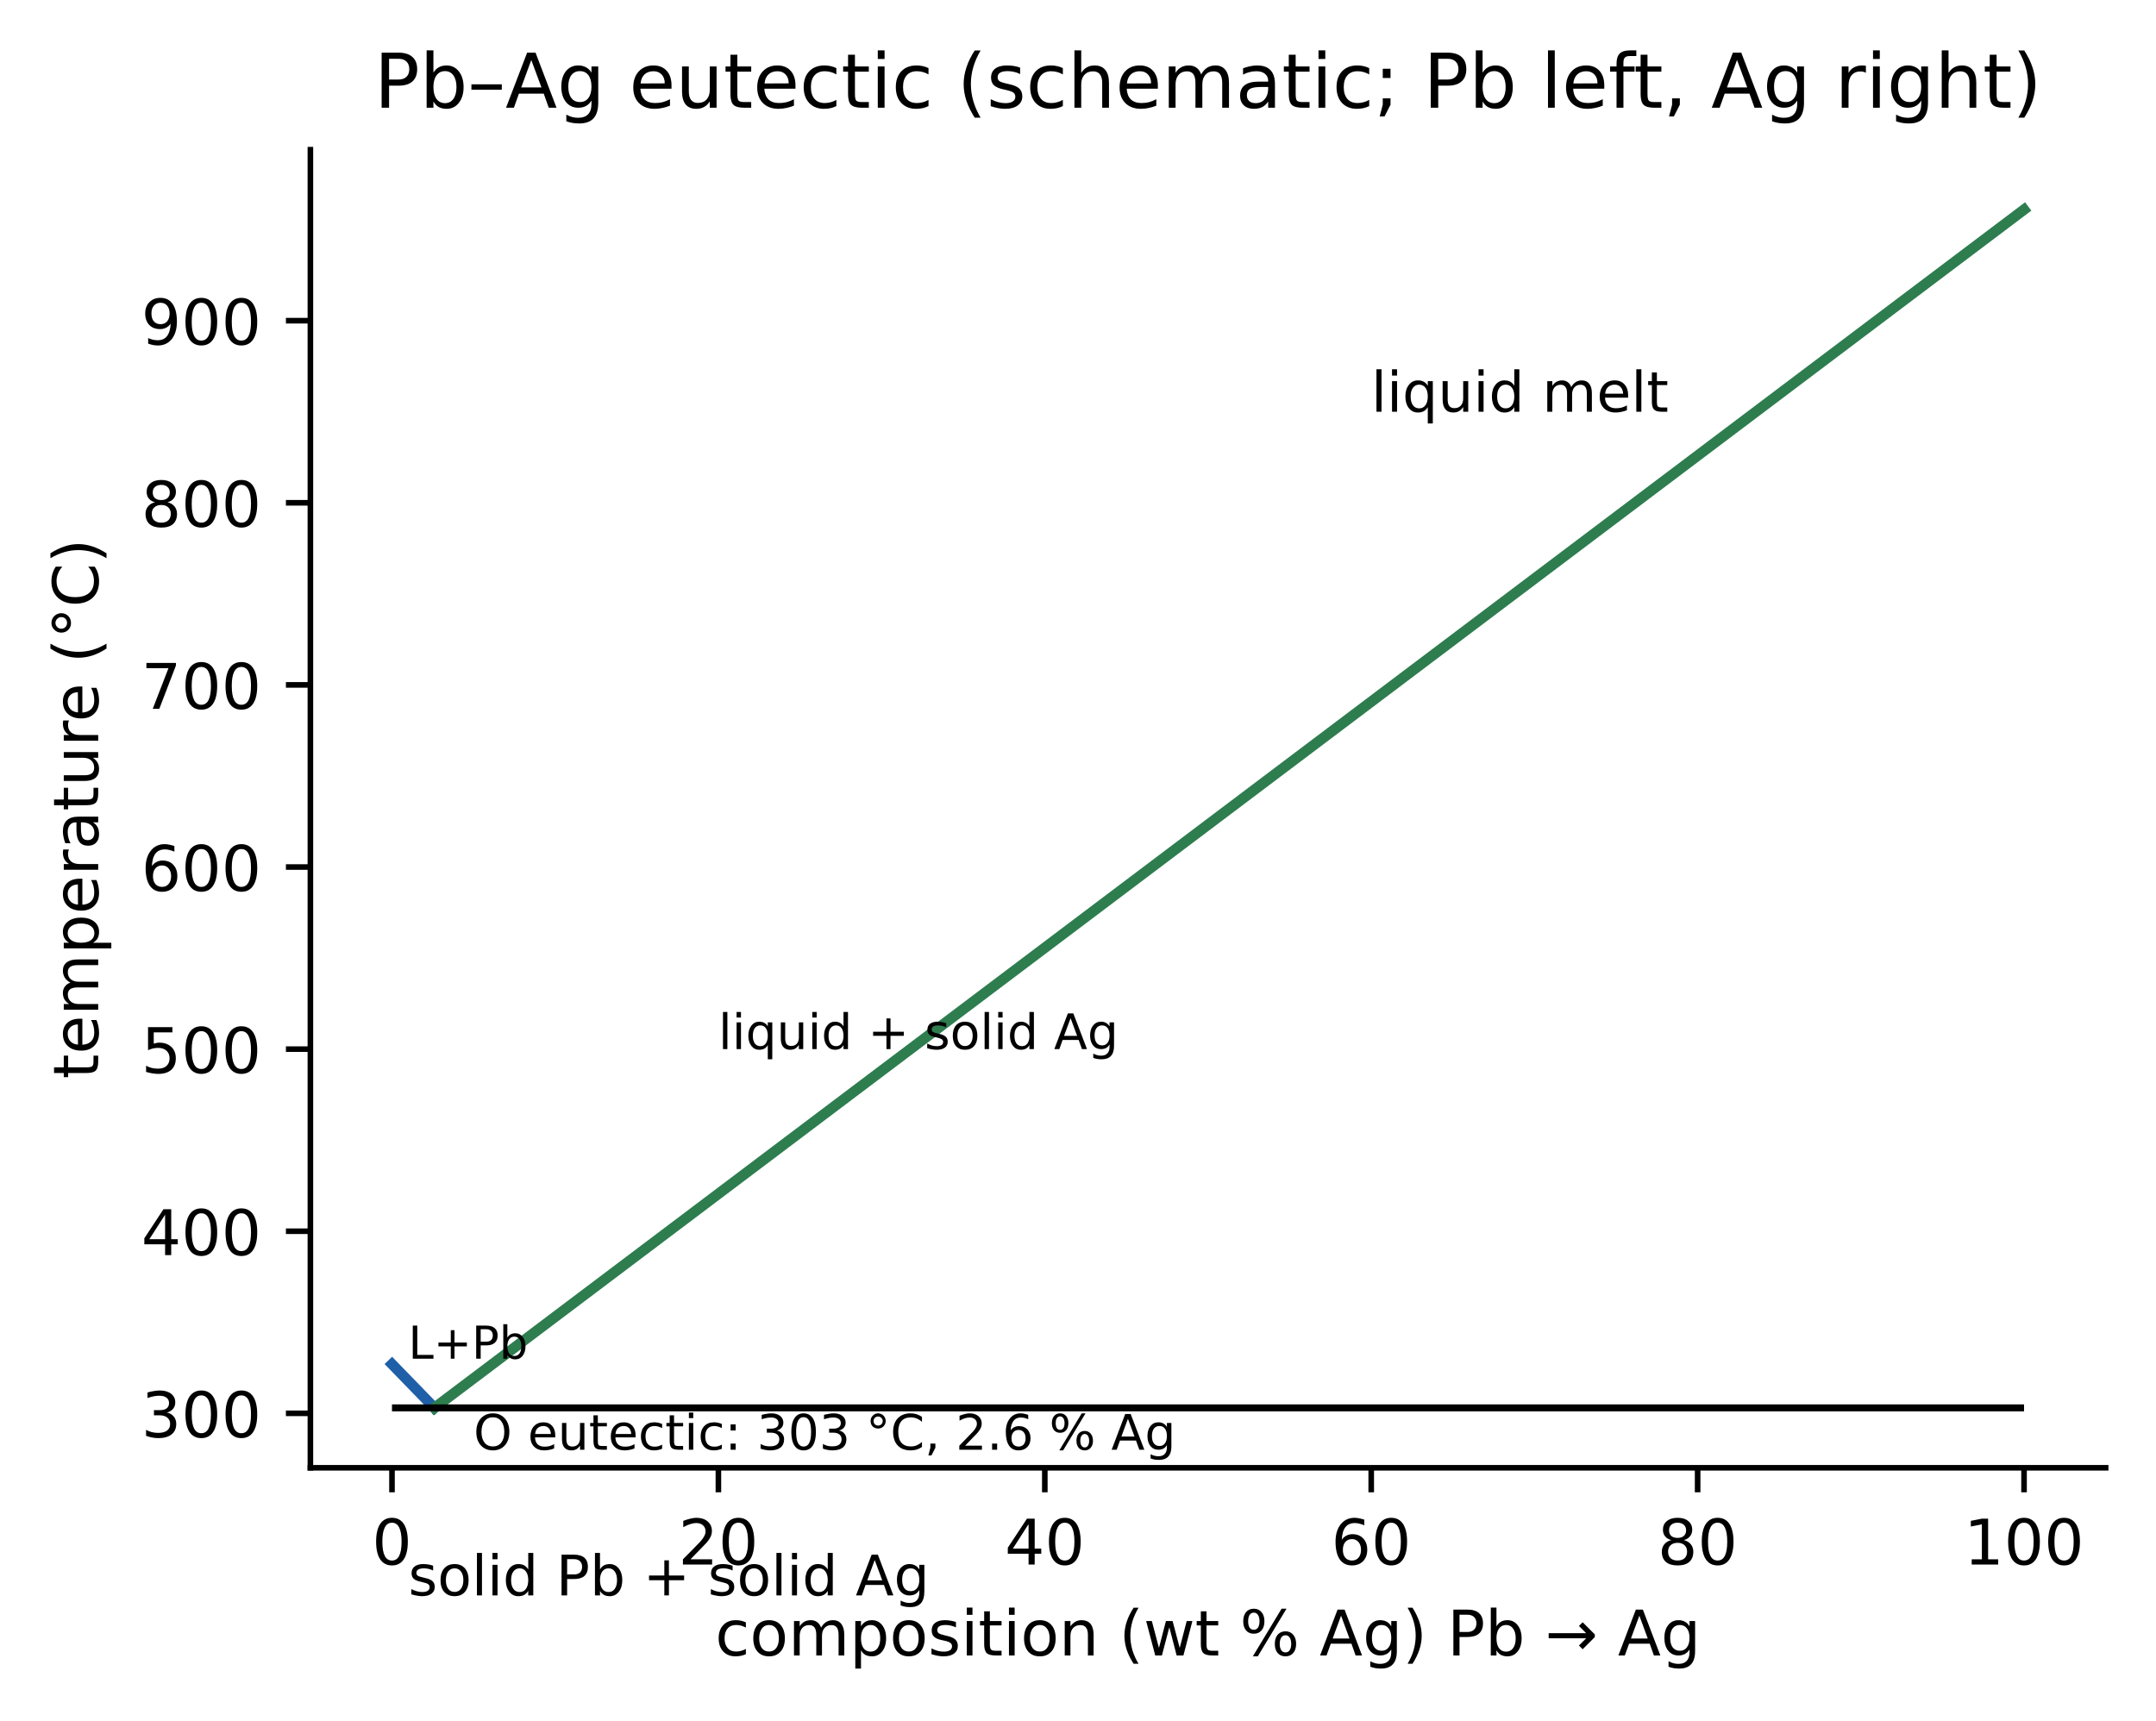
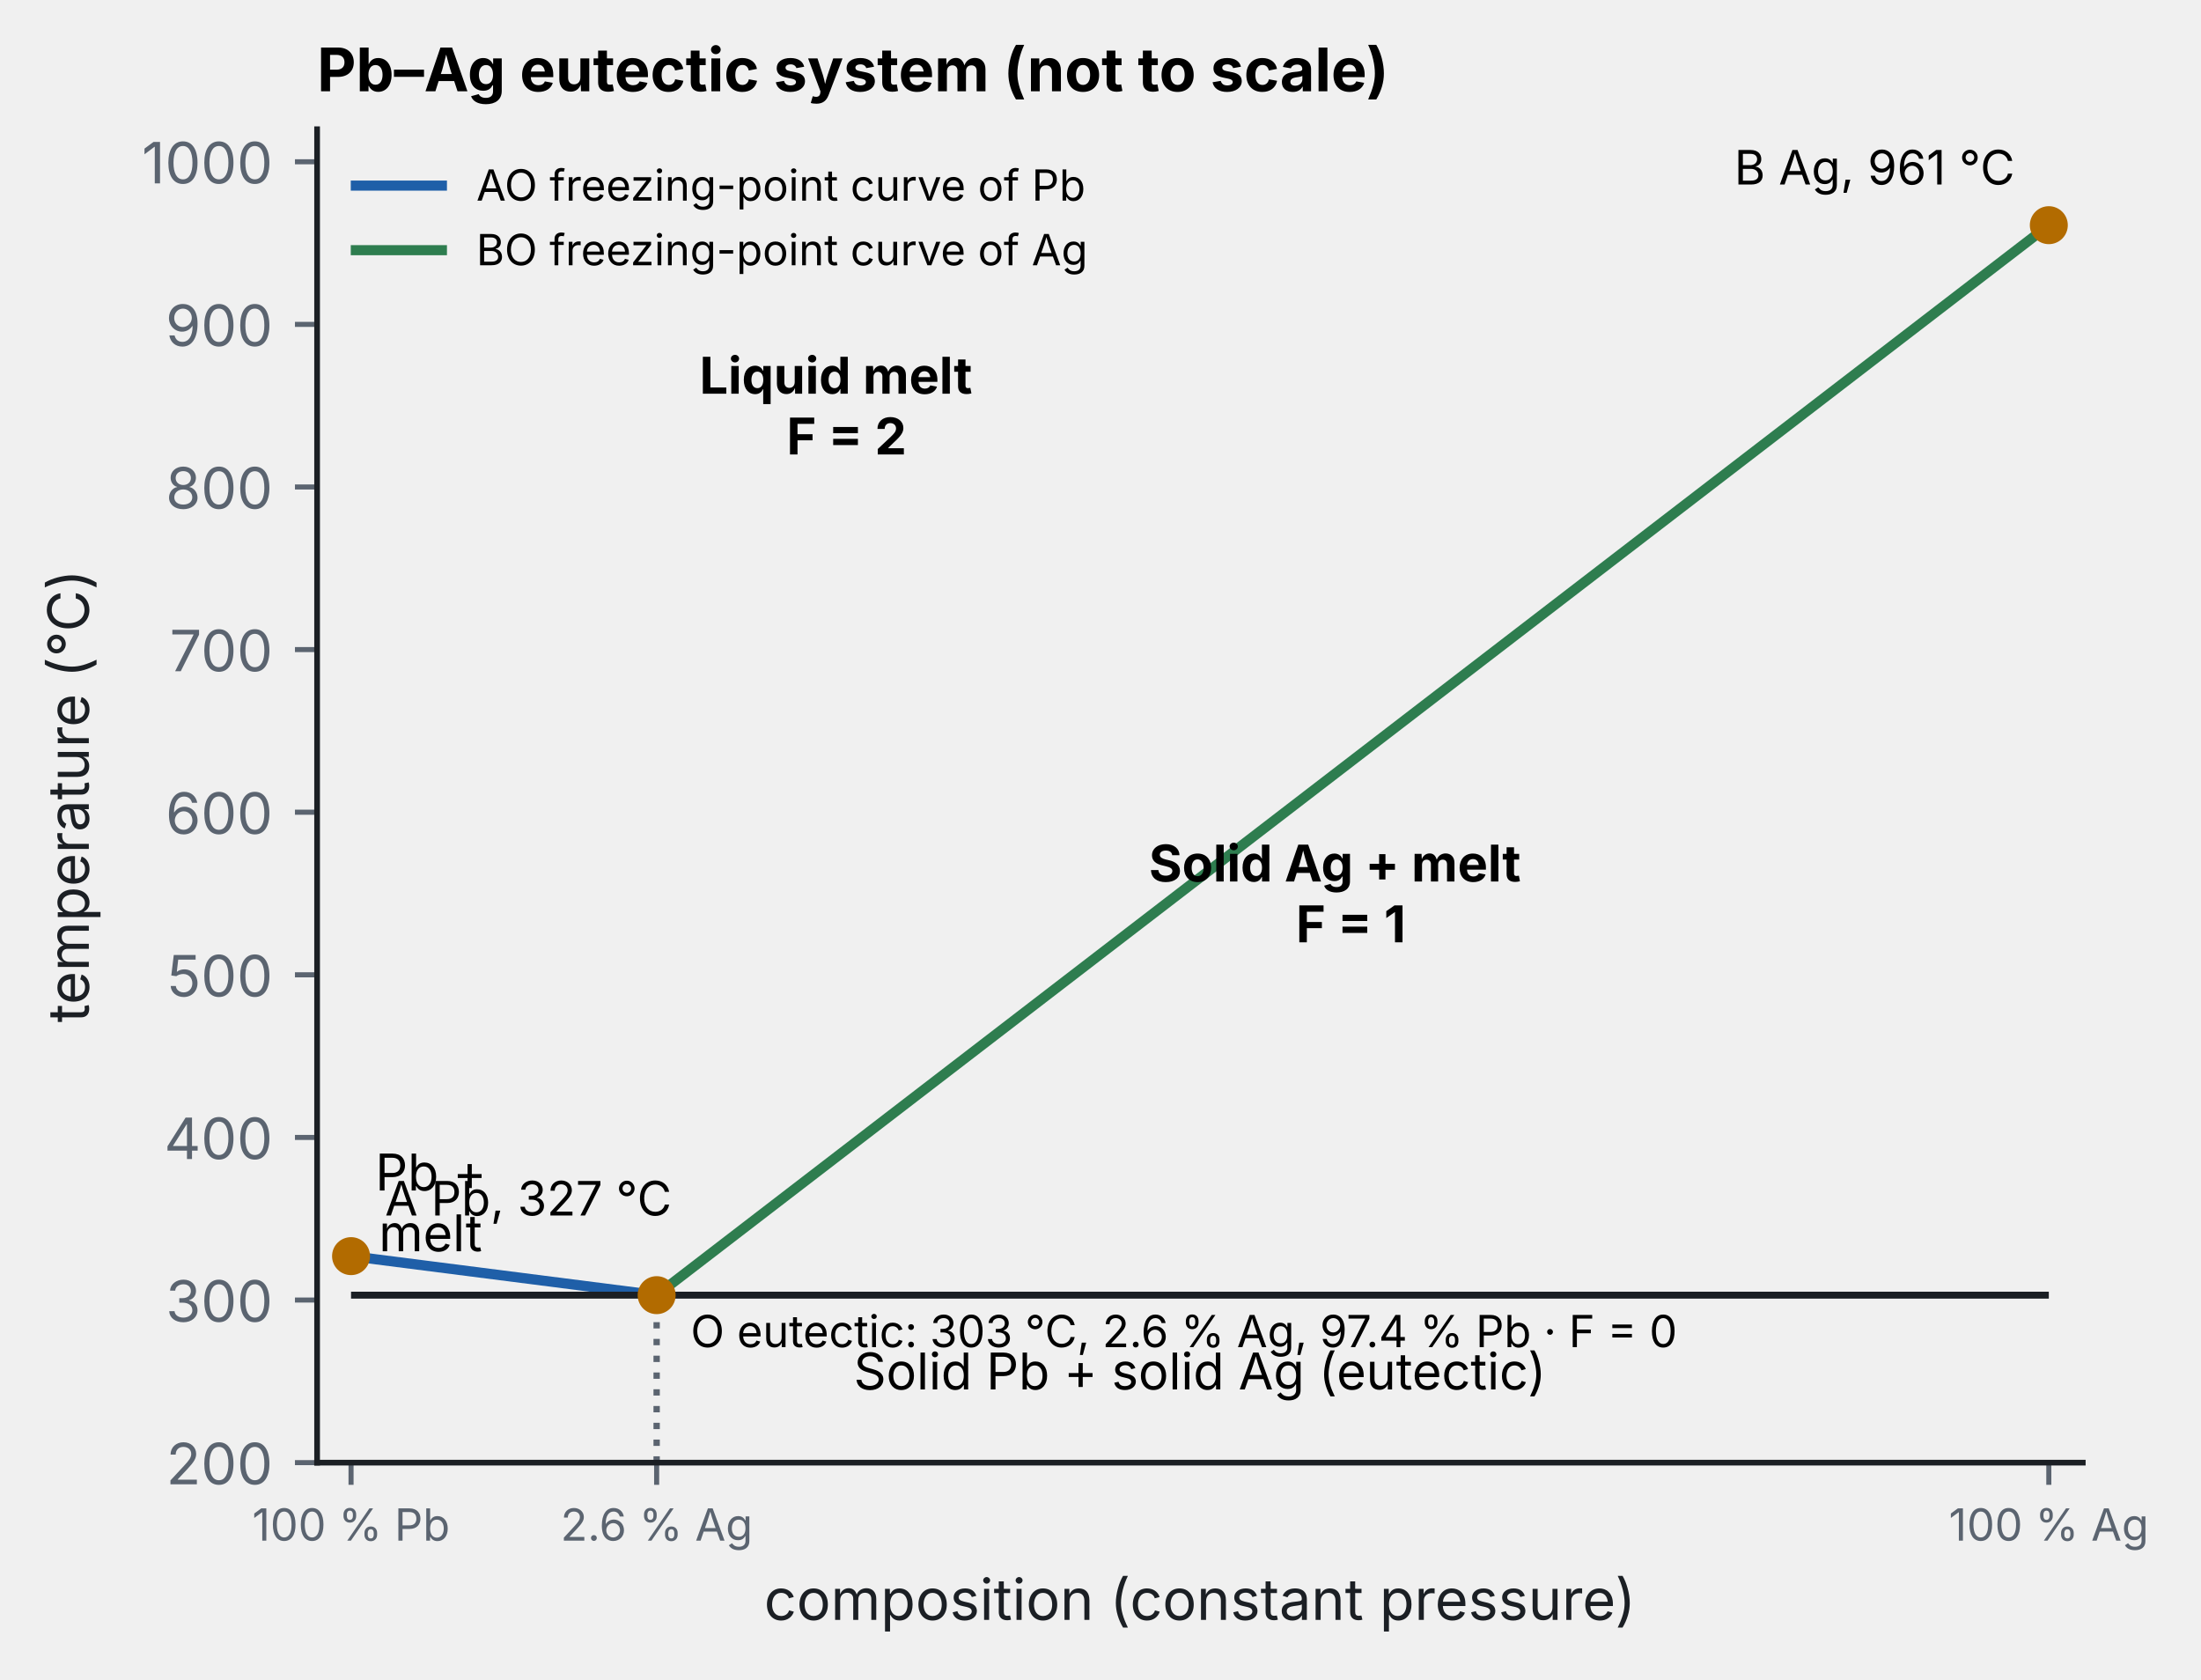
- <svg xmlns="http://www.w3.org/2000/svg" xmlns:xlink="http://www.w3.org/1999/xlink" width="308.259pt" height="246.103pt" viewBox="0 0 308.259 246.103" version="1.1">
+ <svg xmlns="http://www.w3.org/2000/svg" xmlns:xlink="http://www.w3.org/1999/xlink" width="347.787pt" height="265.292pt" viewBox="0 0 347.787 265.292" version="1.1">
  <defs>
    <style type="text/css">*{stroke-linejoin: round; stroke-linecap: butt}</style>
  </defs>
  <g id="figure_1">
    <g id="patch_1">
-       <path d="M 0 246.103  L 308.259 246.103  L 308.259 0  L 0 0  z " style="fill: #ffffff" />
+       <path d="M 0 265.292  L 347.787 265.292  L 347.787 0  L 0 0  L 0 265.292  z " style="fill: none" />
    </g>
    <g id="axes_1">
      <g id="patch_2">
-         <path d="M 44.379 209.902  L 301.059 209.902  L 301.059 21.406  L 44.379 21.406  z " style="fill: #ffffff" />
+         <path d="M 50.105 231.091  L 329.105 231.091  L 329.105 20.419  L 50.105 20.419  L 50.105 231.091  z " style="fill: none" />
      </g>
      <g id="matplotlib.axis_1">
        <g id="xtick_1">
          <g id="line2d_1">
            <defs>
-               <path id="mdaa5cfcdba" d="M 0 0  L 0 3.5  " style="stroke: #000000; stroke-width: 0.8" />
+               <path id="ma5f7006b5b" d="M 0 0  L 0 3.5  " style="stroke: #5b6470; stroke-width: 0.8" />
            </defs>
            <g>
-               <use xlink:href="#mdaa5cfcdba" x="56.046" y="209.902" style="stroke: #000000; stroke-width: 0.8" />
+               <use xlink:href="#ma5f7006b5b" x="55.47" y="231.091" style="fill: #5b6470; stroke: #5b6470; stroke-width: 0.8" />
            </g>
          </g>
          <g id="text_1">
-             <text style="font-size: 9px; font-family: 'DejaVu Sans', 'Bitstream Vera Sans', 'Computer Modern Sans Serif', 'Lucida Grande', 'Verdana', 'Geneva', 'Lucid', 'Arial', 'Helvetica', 'Avant Garde', sans-serif; text-anchor: middle" x="56.046" y="223.74" transform="rotate(-0 56.04602 223.7402)">0</text>
+             <text style="font-size: 7px; font-family:Inter, sans-serif; text-anchor: middle; fill: #5b6470" x="55.47" y="243.409" transform="rotate(-0 55.47039 243.4094)">100 % Pb</text>
          </g>
        </g>
        <g id="xtick_2">
          <g id="line2d_2">
            <g>
-               <use xlink:href="#mdaa5cfcdba" x="102.715" y="209.902" style="stroke: #000000; stroke-width: 0.8" />
+               <use xlink:href="#ma5f7006b5b" x="103.759" y="231.091" style="fill: #5b6470; stroke: #5b6470; stroke-width: 0.8" />
            </g>
          </g>
          <g id="text_2">
-             <text style="font-size: 9px; font-family: 'DejaVu Sans', 'Bitstream Vera Sans', 'Computer Modern Sans Serif', 'Lucida Grande', 'Verdana', 'Geneva', 'Lucid', 'Arial', 'Helvetica', 'Avant Garde', sans-serif; text-anchor: middle" x="102.715" y="223.74" transform="rotate(-0 102.7151 223.7402)">20</text>
+             <text style="font-size: 7px; font-family:Inter, sans-serif; text-anchor: middle; fill: #5b6470" x="103.759" y="243.409" transform="rotate(-0 103.7588 243.4089)">2.6 % Ag</text>
          </g>
        </g>
        <g id="xtick_3">
          <g id="line2d_3">
            <g>
-               <use xlink:href="#mdaa5cfcdba" x="149.384" y="209.902" style="stroke: #000000; stroke-width: 0.8" />
+               <use xlink:href="#ma5f7006b5b" x="323.74" y="231.091" style="fill: #5b6470; stroke: #5b6470; stroke-width: 0.8" />
            </g>
          </g>
          <g id="text_3">
-             <text style="font-size: 9px; font-family: 'DejaVu Sans', 'Bitstream Vera Sans', 'Computer Modern Sans Serif', 'Lucida Grande', 'Verdana', 'Geneva', 'Lucid', 'Arial', 'Helvetica', 'Avant Garde', sans-serif; text-anchor: middle" x="149.384" y="223.74" transform="rotate(-0 149.3842 223.7402)">40</text>
-           </g>
-         </g>
-         <g id="xtick_4">
-           <g id="line2d_4">
-             <g>
-               <use xlink:href="#mdaa5cfcdba" x="196.053" y="209.902" style="stroke: #000000; stroke-width: 0.8" />
-             </g>
-           </g>
-           <g id="text_4">
-             <text style="font-size: 9px; font-family: 'DejaVu Sans', 'Bitstream Vera Sans', 'Computer Modern Sans Serif', 'Lucida Grande', 'Verdana', 'Geneva', 'Lucid', 'Arial', 'Helvetica', 'Avant Garde', sans-serif; text-anchor: middle" x="196.053" y="223.74" transform="rotate(-0 196.0533 223.7402)">60</text>
-           </g>
-         </g>
-         <g id="xtick_5">
-           <g id="line2d_5">
-             <g>
-               <use xlink:href="#mdaa5cfcdba" x="242.722" y="209.902" style="stroke: #000000; stroke-width: 0.8" />
-             </g>
-           </g>
-           <g id="text_5">
-             <text style="font-size: 9px; font-family: 'DejaVu Sans', 'Bitstream Vera Sans', 'Computer Modern Sans Serif', 'Lucida Grande', 'Verdana', 'Geneva', 'Lucid', 'Arial', 'Helvetica', 'Avant Garde', sans-serif; text-anchor: middle" x="242.722" y="223.74" transform="rotate(-0 242.7224 223.7402)">80</text>
-           </g>
-         </g>
-         <g id="xtick_6">
-           <g id="line2d_6">
-             <g>
-               <use xlink:href="#mdaa5cfcdba" x="289.391" y="209.902" style="stroke: #000000; stroke-width: 0.8" />
-             </g>
-           </g>
-           <g id="text_6">
-             <text style="font-size: 9px; font-family: 'DejaVu Sans', 'Bitstream Vera Sans', 'Computer Modern Sans Serif', 'Lucida Grande', 'Verdana', 'Geneva', 'Lucid', 'Arial', 'Helvetica', 'Avant Garde', sans-serif; text-anchor: middle" x="289.391" y="223.74" transform="rotate(-0 289.3915 223.7402)">100</text>
-           </g>
-         </g>
-         <g id="text_7">
-           <text style="font-size: 9px; font-family: 'DejaVu Sans', 'Bitstream Vera Sans', 'Computer Modern Sans Serif', 'Lucida Grande', 'Verdana', 'Geneva', 'Lucid', 'Arial', 'Helvetica', 'Avant Garde', sans-serif; text-anchor: middle" x="172.719" y="236.741" transform="rotate(-0 172.7188 236.7409)">composition (wt % Ag) Pb → Ag</text>
+             <text style="font-size: 7px; font-family:Inter, sans-serif; text-anchor: middle; fill: #5b6470" x="323.74" y="243.409" transform="rotate(-0 323.7396 243.4089)">100 % Ag</text>
+           </g>
+         </g>
+         <g id="text_4">
+           <text style="font-size: 9px; font-family:Inter, sans-serif; text-anchor: middle; fill: #1b1f24" x="189.605" y="255.93" transform="rotate(-0 189.605 255.9297)">composition (constant pressure)</text>
        </g>
      </g>
      <g id="matplotlib.axis_2">
        <g id="ytick_1">
+           <g id="line2d_4">
+             <defs>
+               <path id="md6e397aad0" d="M 0 0  L -3.5 0  " style="stroke: #5b6470; stroke-width: 0.8" />
+             </defs>
+             <g>
+               <use xlink:href="#md6e397aad0" x="50.105" y="231.091" style="fill: #5b6470; stroke: #5b6470; stroke-width: 0.8" />
+             </g>
+           </g>
+           <g id="text_5">
+             <text style="font-size: 9px; font-family:Inter, sans-serif; text-anchor: end; fill: #5b6470" x="43.105" y="234.509" transform="rotate(-0 43.105 234.5095)">200</text>
+           </g>
+         </g>
+         <g id="ytick_2">
+           <g id="line2d_5">
+             <g>
+               <use xlink:href="#md6e397aad0" x="50.105" y="205.399" style="fill: #5b6470; stroke: #5b6470; stroke-width: 0.8" />
+             </g>
+           </g>
+           <g id="text_6">
+             <text style="font-size: 9px; font-family:Inter, sans-serif; text-anchor: end; fill: #5b6470" x="43.105" y="208.818" transform="rotate(-0 43.105 208.8178)">300</text>
+           </g>
+         </g>
+         <g id="ytick_3">
+           <g id="line2d_6">
+             <g>
+               <use xlink:href="#md6e397aad0" x="50.105" y="179.707" style="fill: #5b6470; stroke: #5b6470; stroke-width: 0.8" />
+             </g>
+           </g>
+           <g id="text_7">
+             <text style="font-size: 9px; font-family:Inter, sans-serif; text-anchor: end; fill: #5b6470" x="43.105" y="183.126" transform="rotate(-0 43.105 183.126)">400</text>
+           </g>
+         </g>
+         <g id="ytick_4">
          <g id="line2d_7">
-             <defs>
-               <path id="mfe574c126c" d="M 0 0  L -3.5 0  " style="stroke: #000000; stroke-width: 0.8" />
-             </defs>
-             <g>
-               <use xlink:href="#mfe574c126c" x="44.379" y="202.116" style="stroke: #000000; stroke-width: 0.8" />
+             <g>
+               <use xlink:href="#md6e397aad0" x="50.105" y="154.015" style="fill: #5b6470; stroke: #5b6470; stroke-width: 0.8" />
            </g>
          </g>
          <g id="text_8">
-             <text style="font-size: 9px; font-family: 'DejaVu Sans', 'Bitstream Vera Sans', 'Computer Modern Sans Serif', 'Lucida Grande', 'Verdana', 'Geneva', 'Lucid', 'Arial', 'Helvetica', 'Avant Garde', sans-serif; text-anchor: end" x="37.379" y="205.535" transform="rotate(-0 37.37875 205.5345)">300</text>
-           </g>
-         </g>
-         <g id="ytick_2">
+             <text style="font-size: 9px; font-family:Inter, sans-serif; text-anchor: end; fill: #5b6470" x="43.105" y="157.434" transform="rotate(-0 43.105 157.4343)">500</text>
+           </g>
+         </g>
+         <g id="ytick_5">
          <g id="line2d_8">
            <g>
-               <use xlink:href="#mfe574c126c" x="44.379" y="176.073" style="stroke: #000000; stroke-width: 0.8" />
+               <use xlink:href="#md6e397aad0" x="50.105" y="128.324" style="fill: #5b6470; stroke: #5b6470; stroke-width: 0.8" />
            </g>
          </g>
          <g id="text_9">
-             <text style="font-size: 9px; font-family: 'DejaVu Sans', 'Bitstream Vera Sans', 'Computer Modern Sans Serif', 'Lucida Grande', 'Verdana', 'Geneva', 'Lucid', 'Arial', 'Helvetica', 'Avant Garde', sans-serif; text-anchor: end" x="37.379" y="179.492" transform="rotate(-0 37.37875 179.492)">400</text>
-           </g>
-         </g>
-         <g id="ytick_3">
+             <text style="font-size: 9px; font-family:Inter, sans-serif; text-anchor: end; fill: #5b6470" x="43.105" y="131.743" transform="rotate(-0 43.105 131.7426)">600</text>
+           </g>
+         </g>
+         <g id="ytick_6">
          <g id="line2d_9">
            <g>
-               <use xlink:href="#mfe574c126c" x="44.379" y="150.03" style="stroke: #000000; stroke-width: 0.8" />
+               <use xlink:href="#md6e397aad0" x="50.105" y="102.632" style="fill: #5b6470; stroke: #5b6470; stroke-width: 0.8" />
            </g>
          </g>
          <g id="text_10">
-             <text style="font-size: 9px; font-family: 'DejaVu Sans', 'Bitstream Vera Sans', 'Computer Modern Sans Serif', 'Lucida Grande', 'Verdana', 'Geneva', 'Lucid', 'Arial', 'Helvetica', 'Avant Garde', sans-serif; text-anchor: end" x="37.379" y="153.449" transform="rotate(-0 37.37875 153.4494)">500</text>
-           </g>
-         </g>
-         <g id="ytick_4">
+             <text style="font-size: 9px; font-family:Inter, sans-serif; text-anchor: end; fill: #5b6470" x="43.105" y="106.051" transform="rotate(-0 43.105 106.0509)">700</text>
+           </g>
+         </g>
+         <g id="ytick_7">
          <g id="line2d_10">
            <g>
-               <use xlink:href="#mfe574c126c" x="44.379" y="123.988" style="stroke: #000000; stroke-width: 0.8" />
+               <use xlink:href="#md6e397aad0" x="50.105" y="76.94" style="fill: #5b6470; stroke: #5b6470; stroke-width: 0.8" />
            </g>
          </g>
          <g id="text_11">
-             <text style="font-size: 9px; font-family: 'DejaVu Sans', 'Bitstream Vera Sans', 'Computer Modern Sans Serif', 'Lucida Grande', 'Verdana', 'Geneva', 'Lucid', 'Arial', 'Helvetica', 'Avant Garde', sans-serif; text-anchor: end" x="37.379" y="127.407" transform="rotate(-0 37.37875 127.4069)">600</text>
-           </g>
-         </g>
-         <g id="ytick_5">
+             <text style="font-size: 9px; font-family:Inter, sans-serif; text-anchor: end; fill: #5b6470" x="43.105" y="80.359" transform="rotate(-0 43.105 80.35922)">800</text>
+           </g>
+         </g>
+         <g id="ytick_8">
          <g id="line2d_11">
            <g>
-               <use xlink:href="#mfe574c126c" x="44.379" y="97.945" style="stroke: #000000; stroke-width: 0.8" />
+               <use xlink:href="#md6e397aad0" x="50.105" y="51.249" style="fill: #5b6470; stroke: #5b6470; stroke-width: 0.8" />
            </g>
          </g>
          <g id="text_12">
-             <text style="font-size: 9px; font-family: 'DejaVu Sans', 'Bitstream Vera Sans', 'Computer Modern Sans Serif', 'Lucida Grande', 'Verdana', 'Geneva', 'Lucid', 'Arial', 'Helvetica', 'Avant Garde', sans-serif; text-anchor: end" x="37.379" y="101.364" transform="rotate(-0 37.37875 101.3643)">700</text>
-           </g>
-         </g>
-         <g id="ytick_6">
+             <text style="font-size: 9px; font-family:Inter, sans-serif; text-anchor: end; fill: #5b6470" x="43.105" y="54.668" transform="rotate(-0 43.105 54.66751)">900</text>
+           </g>
+         </g>
+         <g id="ytick_9">
          <g id="line2d_12">
            <g>
-               <use xlink:href="#mfe574c126c" x="44.379" y="71.903" style="stroke: #000000; stroke-width: 0.8" />
+               <use xlink:href="#md6e397aad0" x="50.105" y="25.557" style="fill: #5b6470; stroke: #5b6470; stroke-width: 0.8" />
            </g>
          </g>
          <g id="text_13">
-             <text style="font-size: 9px; font-family: 'DejaVu Sans', 'Bitstream Vera Sans', 'Computer Modern Sans Serif', 'Lucida Grande', 'Verdana', 'Geneva', 'Lucid', 'Arial', 'Helvetica', 'Avant Garde', sans-serif; text-anchor: end" x="37.379" y="75.322" transform="rotate(-0 37.37875 75.32177)">800</text>
-           </g>
-         </g>
-         <g id="ytick_7">
-           <g id="line2d_13">
-             <g>
-               <use xlink:href="#mfe574c126c" x="44.379" y="45.86" style="stroke: #000000; stroke-width: 0.8" />
-             </g>
-           </g>
-           <g id="text_14">
-             <text style="font-size: 9px; font-family: 'DejaVu Sans', 'Bitstream Vera Sans', 'Computer Modern Sans Serif', 'Lucida Grande', 'Verdana', 'Geneva', 'Lucid', 'Arial', 'Helvetica', 'Avant Garde', sans-serif; text-anchor: end" x="37.379" y="49.279" transform="rotate(-0 37.37875 49.27922)">900</text>
-           </g>
-         </g>
-         <g id="text_15">
-           <text style="font-size: 9px; font-family: 'DejaVu Sans', 'Bitstream Vera Sans', 'Computer Modern Sans Serif', 'Lucida Grande', 'Verdana', 'Geneva', 'Lucid', 'Arial', 'Helvetica', 'Avant Garde', sans-serif; text-anchor: middle" x="14.038" y="115.654" transform="rotate(-90 14.03789 115.6543)">temperature (°C)</text>
-         </g>
+             <text style="font-size: 9px; font-family:Inter, sans-serif; text-anchor: end; fill: #5b6470" x="43.105" y="28.976" transform="rotate(-0 43.105 28.9758)">1000</text>
+           </g>
+         </g>
+         <g id="text_14">
+           <text style="font-size: 9px; font-family:Inter, sans-serif; text-anchor: middle; fill: #1b1f24" x="14.038" y="125.755" transform="rotate(-90 14.03789 125.7545)">temperature (°C)</text>
+         </g>
+       </g>
+       <g id="line2d_13">
+         <path d="M 55.47 198.462  L 103.759 204.628  " clip-path="url(#pef8fe86f9d)" style="fill: none; stroke: #1f5fa8; stroke-width: 1.6; stroke-linecap: square" />
      </g>
      <g id="line2d_14">
-         <path d="M 56.046 195.084  L 62.113 201.334  " clip-path="url(#pe83c742180)" style="fill: none; stroke: #1f5fa8; stroke-width: 1.5; stroke-linecap: square" />
+         <path d="M 103.759 204.628  L 323.74 35.577  " clip-path="url(#pef8fe86f9d)" style="fill: none; stroke: #2e7d4f; stroke-width: 1.6; stroke-linecap: square" />
+       </g>
+       <g id="LineCollection_1">
+         <path d="M 55.47 204.628  L 323.74 204.628  " clip-path="url(#pef8fe86f9d)" style="fill: none; stroke: #1b1f24; stroke-width: 1.1" />
+       </g>
+       <g id="LineCollection_2">
+         <path d="M 103.759 231.091  L 103.759 204.628  " clip-path="url(#pef8fe86f9d)" style="fill: none; stroke-dasharray: 1,1.65; stroke-dashoffset: 0; stroke: #5b6470" />
      </g>
      <g id="line2d_15">
-         <path d="M 62.113 201.334  L 289.391 29.974  " clip-path="url(#pe83c742180)" style="fill: none; stroke: #2e7d4f; stroke-width: 1.5; stroke-linecap: square" />
-       </g>
-       <g id="LineCollection_1">
-         <path d="M 56.046 201.334  L 289.391 201.334  " clip-path="url(#pe83c742180)" style="fill: none; stroke: #000000" />
+         <defs>
+           <path id="m26ebf482b6" d="M 0 2.5  C 0.663 2.5 1.299 2.237 1.768 1.768  C 2.237 1.299 2.5 0.663 2.5 0  C 2.5 -0.663 2.237 -1.299 1.768 -1.768  C 1.299 -2.237 0.663 -2.5 0 -2.5  C -0.663 -2.5 -1.299 -2.237 -1.768 -1.768  C -2.237 -1.299 -2.5 -0.663 -2.5 0  C -2.5 0.663 -2.237 1.299 -1.768 1.768  C -1.299 2.237 -0.663 2.5 0 2.5  z " style="stroke: #b26b00" />
+         </defs>
+         <g clip-path="url(#pef8fe86f9d)">
+           <use xlink:href="#m26ebf482b6" x="55.47" y="198.462" style="fill: #b26b00; stroke: #b26b00" />
+         </g>
+       </g>
+       <g id="line2d_16">
+         <g clip-path="url(#pef8fe86f9d)">
+           <use xlink:href="#m26ebf482b6" x="323.74" y="35.577" style="fill: #b26b00; stroke: #b26b00" />
+         </g>
+       </g>
+       <g id="line2d_17">
+         <g clip-path="url(#pef8fe86f9d)">
+           <use xlink:href="#m26ebf482b6" x="103.759" y="204.628" style="fill: #b26b00; stroke: #b26b00" />
+         </g>
      </g>
      <g id="patch_3">
-         <path d="M 44.379 209.902  L 44.379 21.406  " style="fill: none; stroke: #000000; stroke-width: 0.8; stroke-linejoin: miter; stroke-linecap: square" />
+         <path d="M 50.105 231.091  L 50.105 20.419  " style="fill: none; stroke: #1b1f24; stroke-width: 0.9; stroke-linejoin: miter; stroke-linecap: square" />
      </g>
      <g id="patch_4">
-         <path d="M 44.379 209.902  L 301.059 209.902  " style="fill: none; stroke: #000000; stroke-width: 0.8; stroke-linejoin: miter; stroke-linecap: square" />
+         <path d="M 50.105 231.091  L 329.105 231.091  " style="fill: none; stroke: #1b1f24; stroke-width: 0.9; stroke-linejoin: miter; stroke-linecap: square" />
+       </g>
+       <g id="text_15">
+         <text style="font-size: 7.5px; font-family:Inter, sans-serif; text-anchor: start" x="60.836" y="192.039" transform="rotate(-0 60.83577 192.0391)">A  Pb, 327 °C</text>
      </g>
      <g id="text_16">
-         <text style="font-size: 8px; font-family: 'DejaVu Sans', 'Bitstream Vera Sans', 'Computer Modern Sans Serif', 'Lucida Grande', 'Verdana', 'Geneva', 'Lucid', 'Arial', 'Helvetica', 'Avant Garde', sans-serif; text-anchor: start" x="58.379" y="228.158" transform="rotate(-0 58.37948 228.1581)">solid Pb + solid Ag</text>
+         <text style="font-size: 7.5px; font-family:Inter, sans-serif; text-anchor: end" x="318.374" y="29.154" transform="rotate(-0 318.3742 29.1537)">B  Ag, 961 °C</text>
      </g>
      <g id="text_17">
-         <text style="font-size: 7px; font-family: 'DejaVu Sans', 'Bitstream Vera Sans', 'Computer Modern Sans Serif', 'Lucida Grande', 'Verdana', 'Geneva', 'Lucid', 'Arial', 'Helvetica', 'Avant Garde', sans-serif; text-anchor: start" x="102.715" y="150.03" transform="rotate(-0 102.7151 150.0305)">liquid + solid Ag</text>
+         <text style="font-size: 7px; font-family:Inter, sans-serif; text-anchor: start" x="109.124" y="212.849" transform="rotate(-0 109.1242 212.8494)">O  eutectic: 303 °C, 2.6 % Ag, 97.4 % Pb · F = 0</text>
      </g>
      <g id="text_18">
-         <text style="font-size: 6.5px; font-family: 'DejaVu Sans', 'Bitstream Vera Sans', 'Computer Modern Sans Serif', 'Lucida Grande', 'Verdana', 'Geneva', 'Lucid', 'Arial', 'Helvetica', 'Avant Garde', sans-serif; text-anchor: start" x="58.379" y="194.303" transform="rotate(-0 58.37948 194.3028)">L+Pb</text>
+         <text style="font-weight: 700; font-size: 8px; font-family:Inter, sans-serif" transform="translate(110.5293 62.20037)">Liquid melt</text>
+         <text style="font-weight: 700; font-size: 8px; font-family:Inter, sans-serif" transform="translate(124.2987 71.80193)">F = 2</text>
      </g>
      <g id="text_19">
-         <text style="font-size: 8px; font-family: 'DejaVu Sans', 'Bitstream Vera Sans', 'Computer Modern Sans Serif', 'Lucida Grande', 'Verdana', 'Geneva', 'Lucid', 'Arial', 'Helvetica', 'Avant Garde', sans-serif; text-anchor: start" x="196.053" y="58.882" transform="rotate(-0 196.0533 58.88155)">liquid melt</text>
+         <text style="font-weight: 700; font-size: 8px; font-family:Inter, sans-serif" transform="translate(181.545 139.2755)">Solid Ag + melt</text>
+         <text style="font-weight: 700; font-size: 8px; font-family:Inter, sans-serif" transform="translate(204.7794 148.8771)">F = 1</text>
      </g>
      <g id="text_20">
-         <text style="font-size: 7px; font-family: 'DejaVu Sans', 'Bitstream Vera Sans', 'Computer Modern Sans Serif', 'Lucida Grande', 'Verdana', 'Geneva', 'Lucid', 'Arial', 'Helvetica', 'Avant Garde', sans-serif; text-anchor: start" x="67.713" y="207.324" transform="rotate(-0 67.7133 207.3241)">O eutectic: 303 °C, 2.6 % Ag</text>
+         <text style="font-size: 8px; font-family:Inter, sans-serif" transform="translate(59.30947 188.0891)">Pb +</text>
+         <text style="font-size: 8px; font-family:Inter, sans-serif" transform="translate(59.84697 197.6913)">melt</text>
      </g>
      <g id="text_21">
-         <text style="font-size: 10.8px; font-family: 'DejaVu Sans', 'Bitstream Vera Sans', 'Computer Modern Sans Serif', 'Lucida Grande', 'Verdana', 'Geneva', 'Lucid', 'Arial', 'Helvetica', 'Avant Garde', sans-serif; text-anchor: middle" x="172.719" y="15.406" transform="rotate(-0 172.7188 15.40631)">Pb–Ag eutectic (schematic; Pb left, Ag right)</text>
+         <text style="font-size: 8px; font-family:Inter, sans-serif; text-anchor: middle" x="189.605" y="219.529" transform="rotate(-0 189.605 219.5292)">Solid Pb + solid Ag (eutectic)</text>
+       </g>
+       <g id="text_22">
+         <text style="font-weight: 700; font-size: 9.5px; font-family:Inter, sans-serif; text-anchor: start" x="50.105" y="14.419" transform="rotate(-0 50.105 14.41852)">Pb–Ag eutectic system (not to scale)</text>
+       </g>
+       <g id="legend_1">
+         <g id="line2d_18">
+           <path d="M 56.225 29.325  L 63.025 29.325  L 69.825 29.325  " style="fill: none; stroke: #1f5fa8; stroke-width: 1.6; stroke-linecap: square" />
+         </g>
+         <g id="text_23">
+           <text style="font-size: 6.8px; font-family:Inter, sans-serif; text-anchor: start" x="75.265" y="31.705" transform="rotate(-0 75.265 31.70545)">AO  freezing-point curve of Pb</text>
+         </g>
+         <g id="line2d_19">
+           <path d="M 56.225 39.526  L 63.025 39.526  L 69.825 39.526  " style="fill: none; stroke: #2e7d4f; stroke-width: 1.6; stroke-linecap: square" />
+         </g>
+         <g id="text_24">
+           <text style="font-size: 6.8px; font-family:Inter, sans-serif; text-anchor: start" x="75.265" y="41.906" transform="rotate(-0 75.265 41.90598)">BO  freezing-point curve of Ag</text>
+         </g>
      </g>
    </g>
  </g>
  <defs>
-     <clipPath id="pe83c742180">
-       <rect x="44.379" y="21.406" width="256.68" height="188.496" />
+     <clipPath id="pef8fe86f9d">
+       <rect x="50.105" y="20.419" width="279" height="210.672" />
    </clipPath>
  </defs>
</svg>
